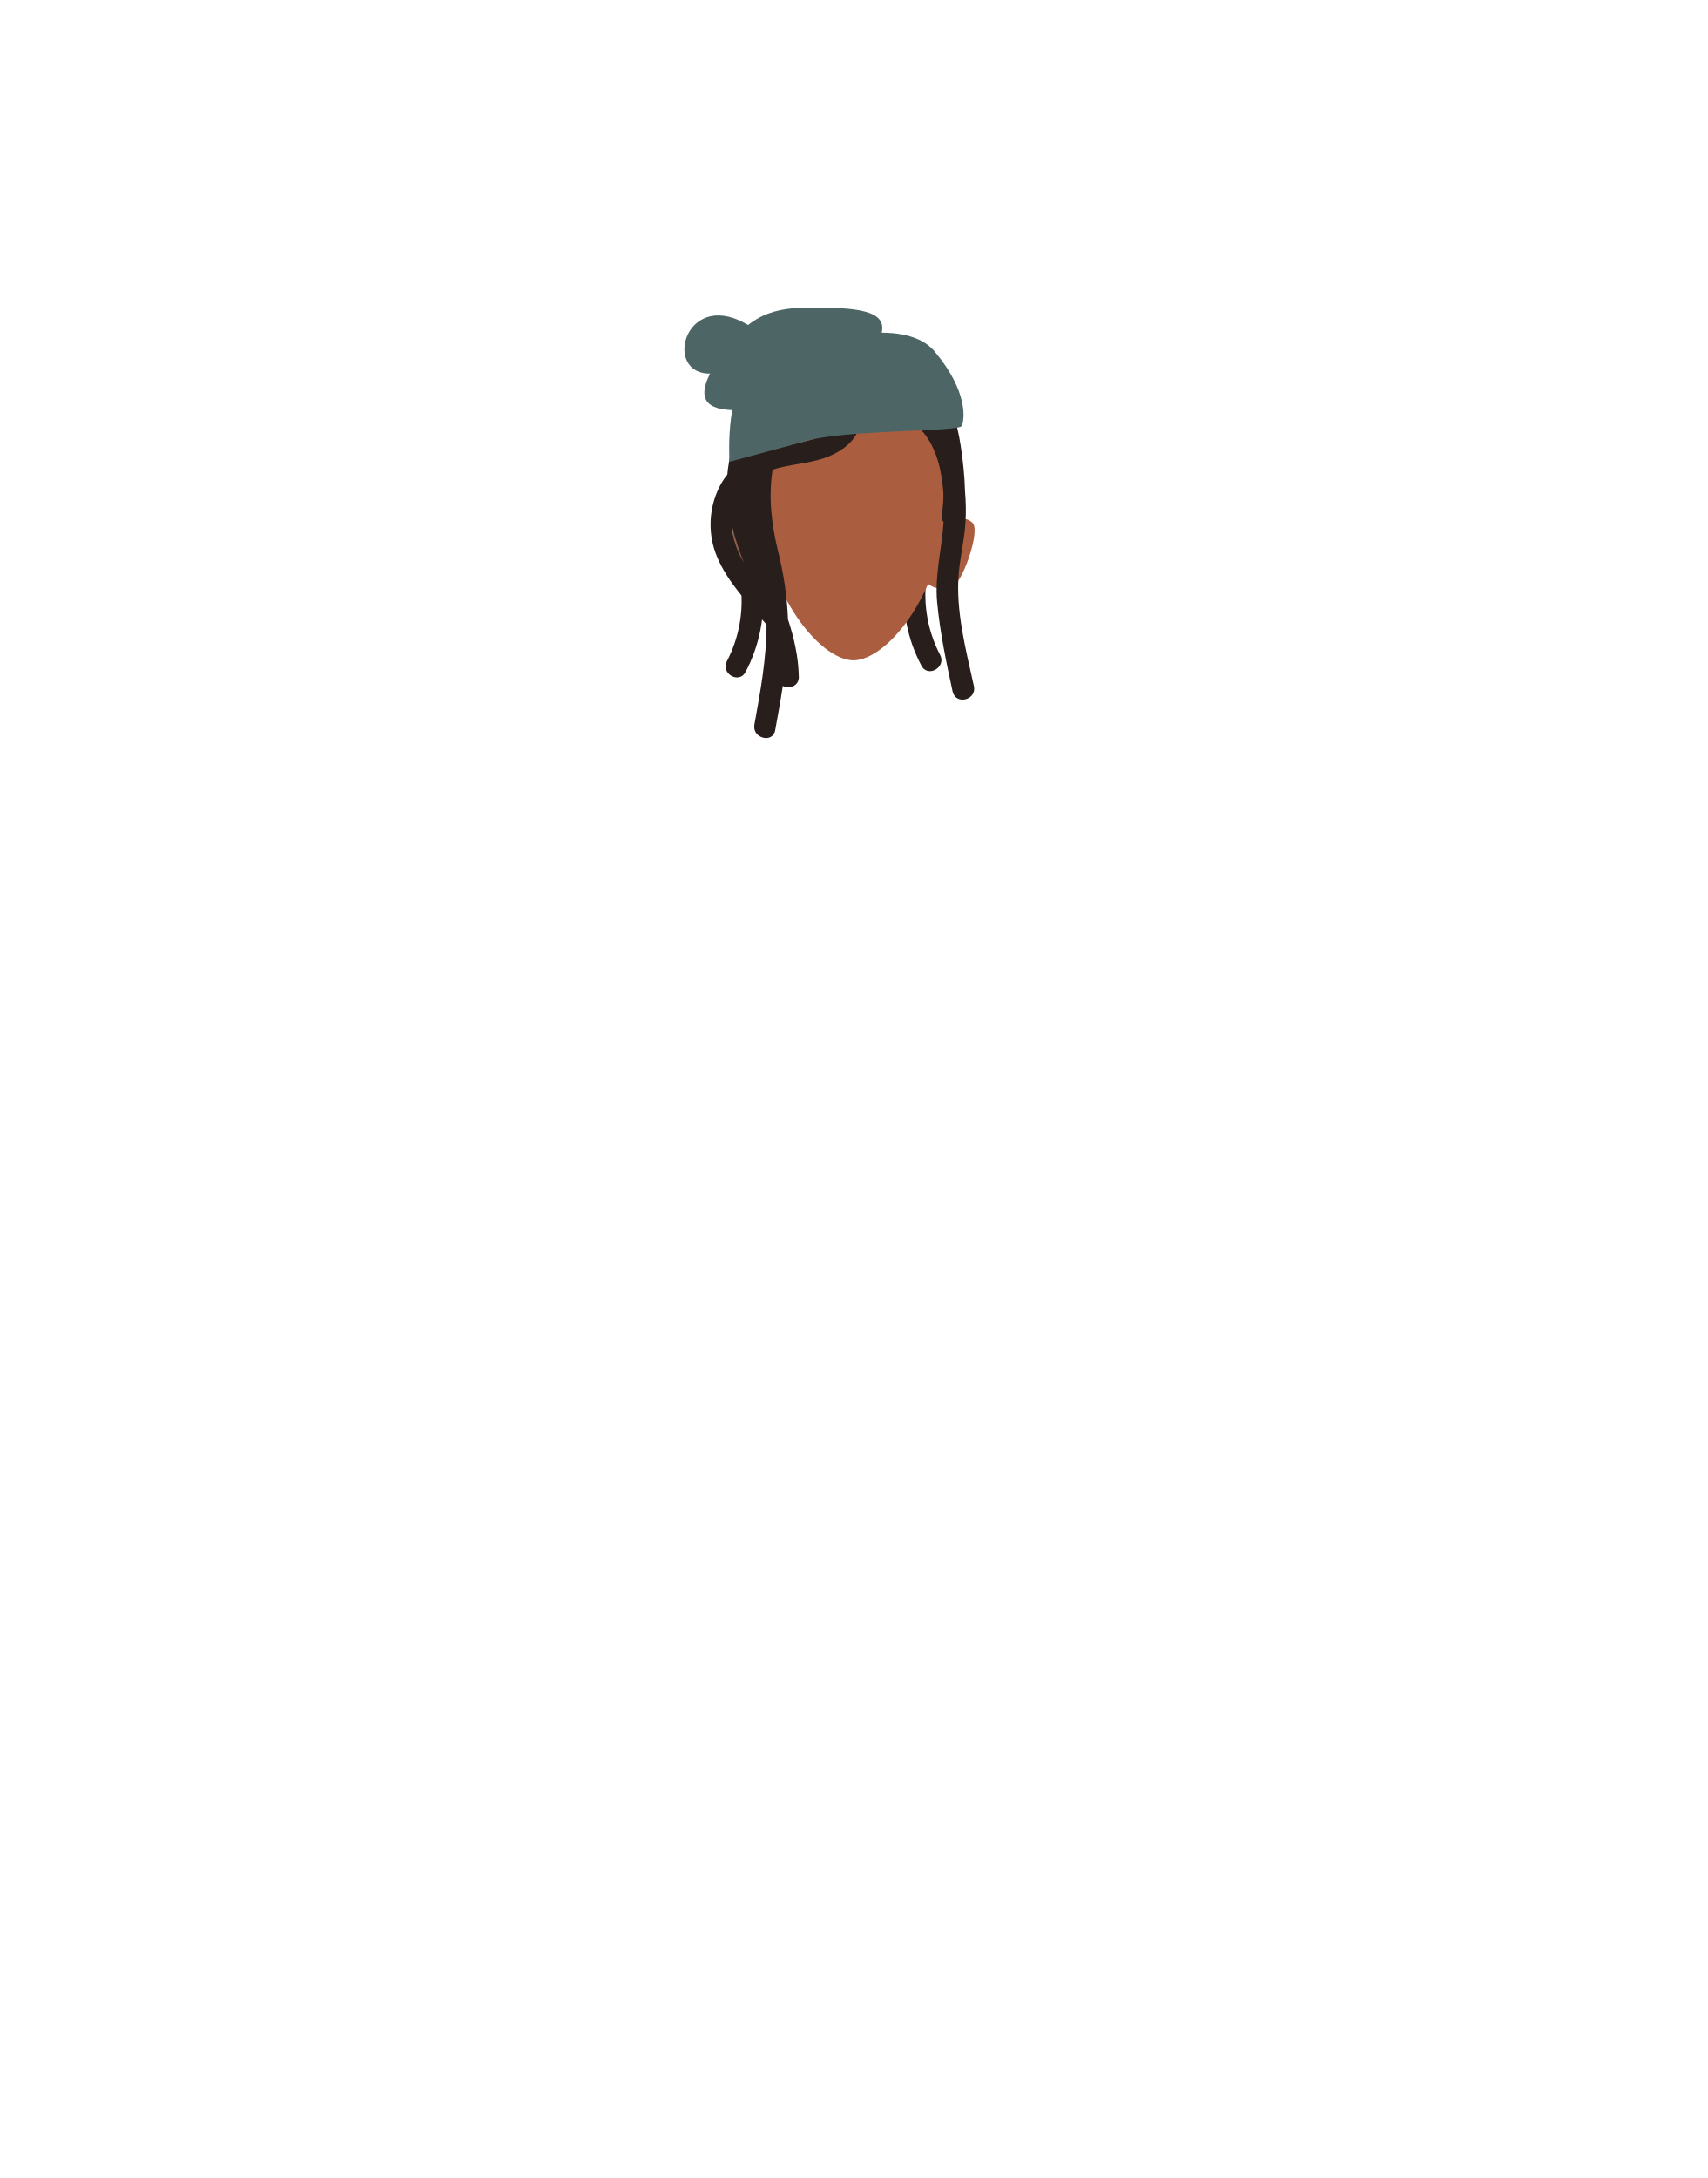
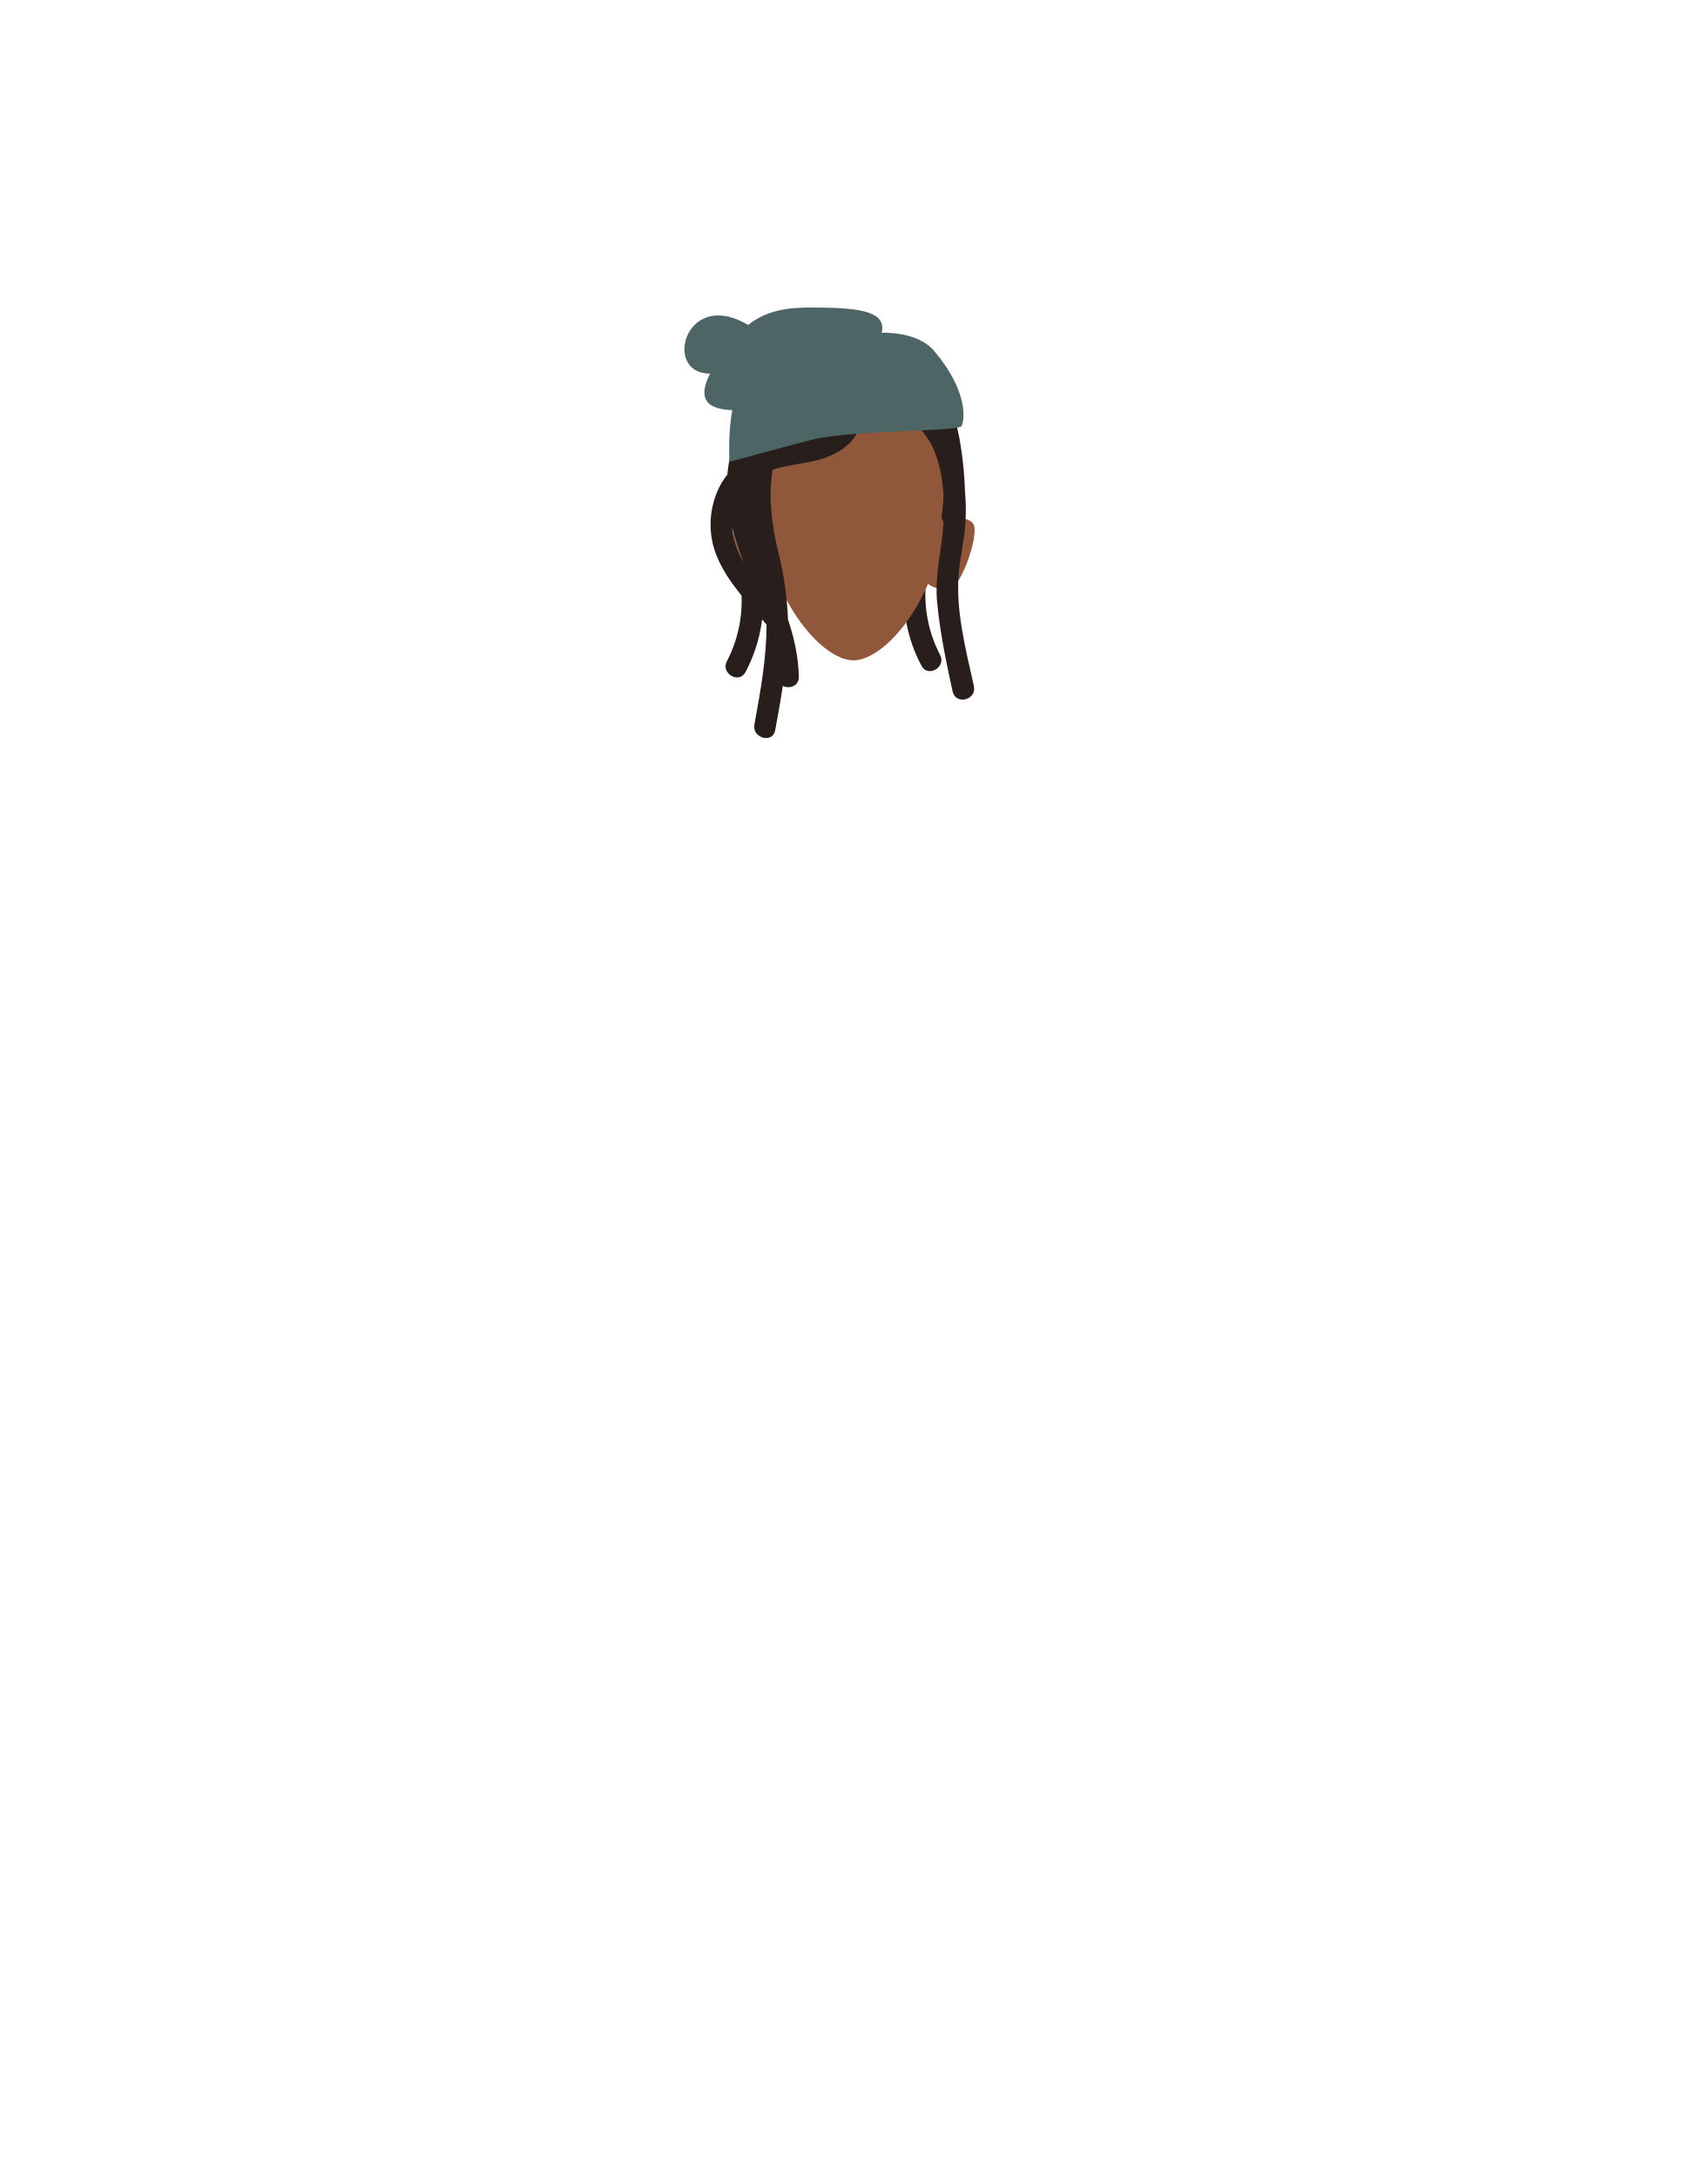
<svg xmlns="http://www.w3.org/2000/svg" version="1.1" id="Calque_1" x="0px" y="0px" viewBox="0 0 788 1005" style="enable-background:new 0 0 788 1005;" xml:space="preserve">
  <style type="text/css">
	.st0{fill:#281E1B;}
- 	.st1{fill:#AB5D3F;}
+ 	.st1{fill:#90573A;}
	.st2{fill:#8C5C4B;}
	.st3{fill:#4E6566;}
</style>
  <g id="Calque_9">
    <path class="st0" d="M427.5,267.4c0.7-6.4-9.3-6.3-10,0c-1.4,13.8,1.3,27.6,7.8,39.8c3,5.7,11.6,0.6,8.6-5   C428.3,291.5,426.1,279.4,427.5,267.4z" />
    <path class="st1" d="M437.2,225.7c0,46-27.4,79-43.3,79c-15.8,0-43.3-33-43.3-79c0-34.4,19.4-45.6,43.3-45.6   C417.8,180.1,437.2,191.3,437.2,225.7z" />
    <path class="st1" d="M427.2,268.3l8.1-24.5c0,0,7.9-8.1,13.6-2.5c3.8,3.8-5.1,29-10,30C430.7,273.1,427.2,268.3,427.2,268.3z" />
    <path class="st2" d="M360.8,268.3l-8.1-24.5c0,0-7.9-8.1-13.6-2.5c-3.8,3.8,5.1,29,10,30C357.3,273.1,360.8,268.3,360.8,268.3z" />
    <path class="st0" d="M449.5,316.6c-3.7-16.7-8.5-34.9-7-52.1c0.7-7.8,2.6-15.5,3.1-23.4c0.3-4.7,0.2-9.5-0.2-14.2   c-0.2-7.1-0.9-14.2-2-21.2c-1.6-10.5-4.6-21-11.9-29c-11.6-12.7-31-12-42.4-0.1c-9.7-6.6-22.5-6.6-32.1,0.1   c-13,9.3-19.9,26.8-21.3,42.3c-1.9,2.3-3.4,4.9-4.6,7.7c-4.1,9.6-4.2,20.5-0.2,30.1c4.9,11.9,14.6,21.7,22.9,31.4   c0,15.5-2.8,30.8-5.6,46.1c-1.2,6.3,8.5,9,9.6,2.6c1.2-6.8,2.5-13.5,3.5-20.4c3,1.5,7.5,0.1,7.4-4.2c-0.2-9.3-2.2-18-5-26.5   c-0.4-10.6-2-21.2-4.6-31.5c-3-12.3-4.5-25-2.5-37.6c7.6-2.4,16.2-2.8,23.5-5.2c6.6-2.2,13.3-6.5,15.8-12.5c0.9-0.4,1.7-1,2.2-1.8   c7.4-10.1,21.4-5.8,28.2,2.5c6.1,7.5,8.4,17.8,9.1,27.7c0.1,3.3-0.2,6.6-0.7,9.9c-0.2,1.3,0,2.6,0.8,3.7c-0.8,12.3-4.1,24.1-3,36.6   c1.3,14,4.2,27.9,7.2,41.6C441.3,325.5,450.9,322.9,449.5,316.6z M338,243.4c1.5,5.5,3.2,10.8,5.3,16.1c-1.9-3-3.3-6.3-4.3-9.7   C338.4,247.7,338.1,245.6,338,243.4z M359.7,206.1c1.3-2.7,3.4-5.1,5.9-6.7c4.7-2.9,10.4-3.6,15.6-1.8c1.5,0.6,3.1,0.3,4.3-0.8   c0.2,0.1,0.4,0.3,0.6,0.4C382.1,202.2,367.3,204.7,359.7,206.1L359.7,206.1z" />
    <path class="st0" d="M341.9,270.2c-0.7-6.4,9.3-6.3,10,0c1.4,13.8-1.3,27.6-7.8,39.9c-3,5.7-11.6,0.6-8.6-5   C341.1,294.4,343.3,282.2,341.9,270.2z" />
  </g>
  <g id="Calque_10">
    <path class="st3" d="M336.6,213.1c0.3-1.5-2.8-37.6,14.1-45.6s65-23.9,80.6-5.4s14,31.7,12.5,34.5s-56.5,1.5-73.4,7.4" />
    <path class="st3" d="M340.7,189.3c-10.3,0-23-1.7-10.2-21.7s22.7-25.7,43.3-25.7s35.9,1,33.1,11.8S340.7,189.3,340.7,189.3z" />
    <path class="st3" d="M327.9,172.4c13.6-0.3,4.6,12.2,12.8-3.1s12.3-15.2,2.9-20.3C315.7,134,306,172.8,327.9,172.4z" />
  </g>
</svg>
